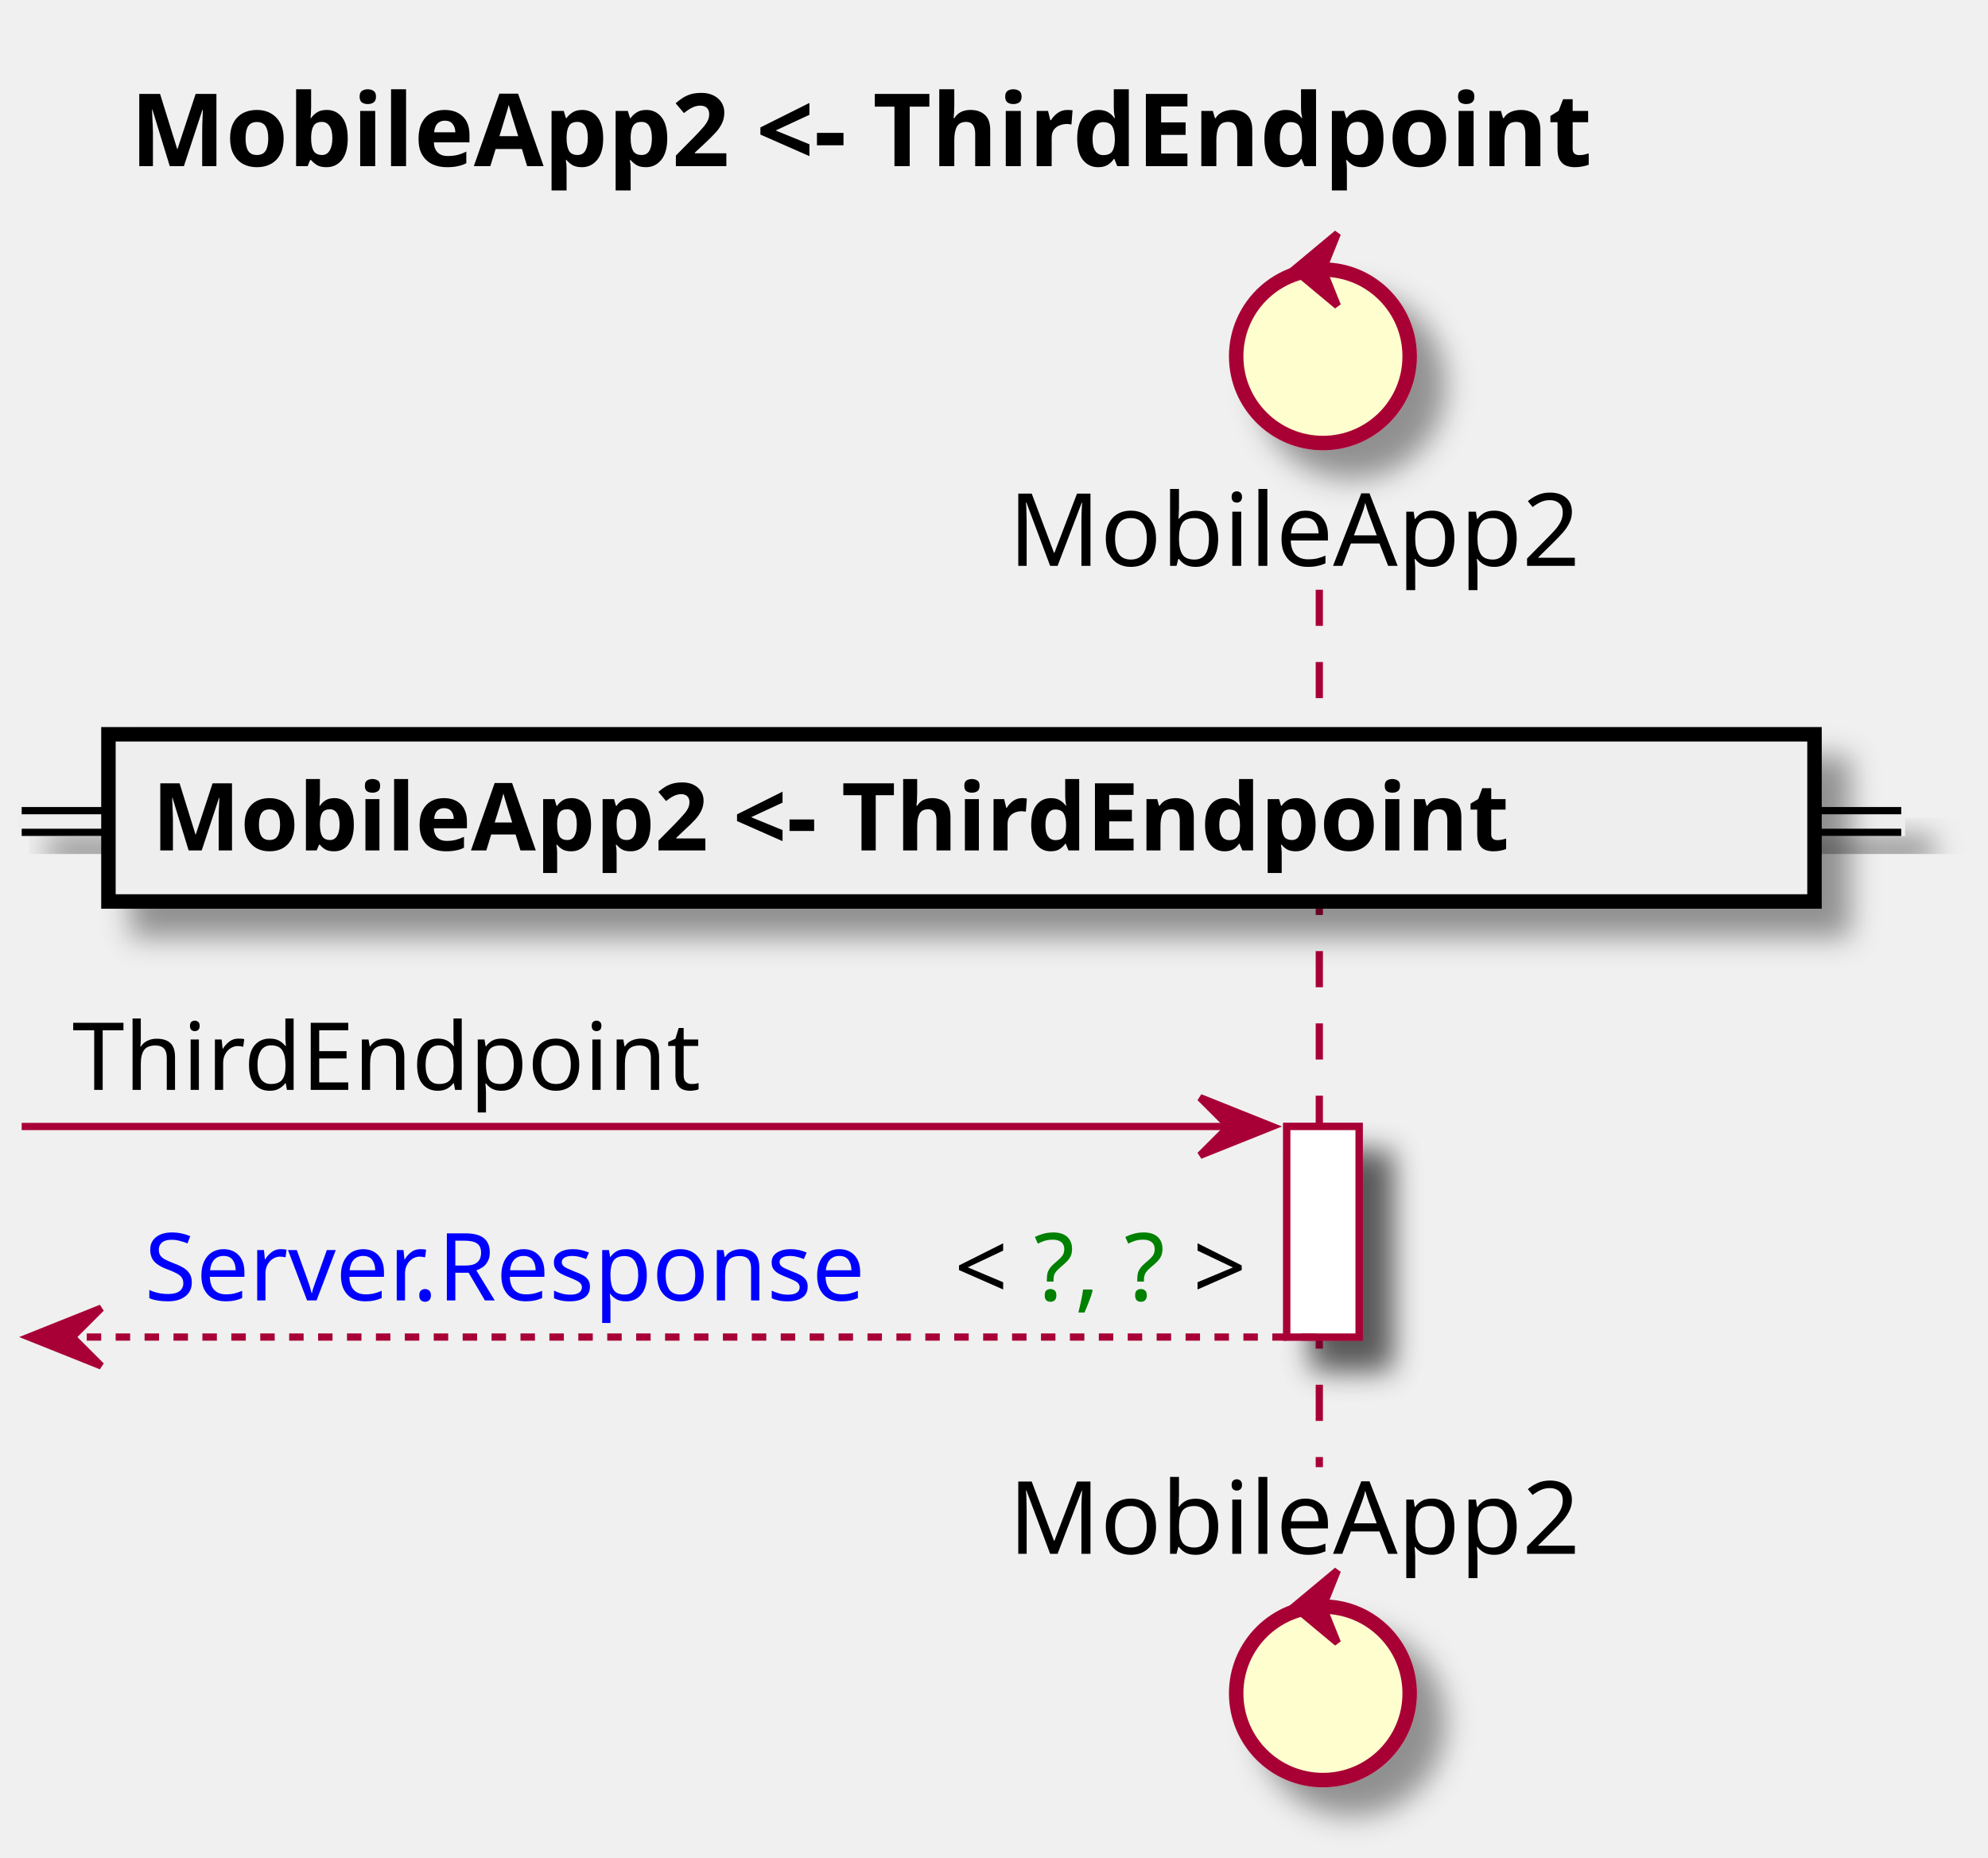
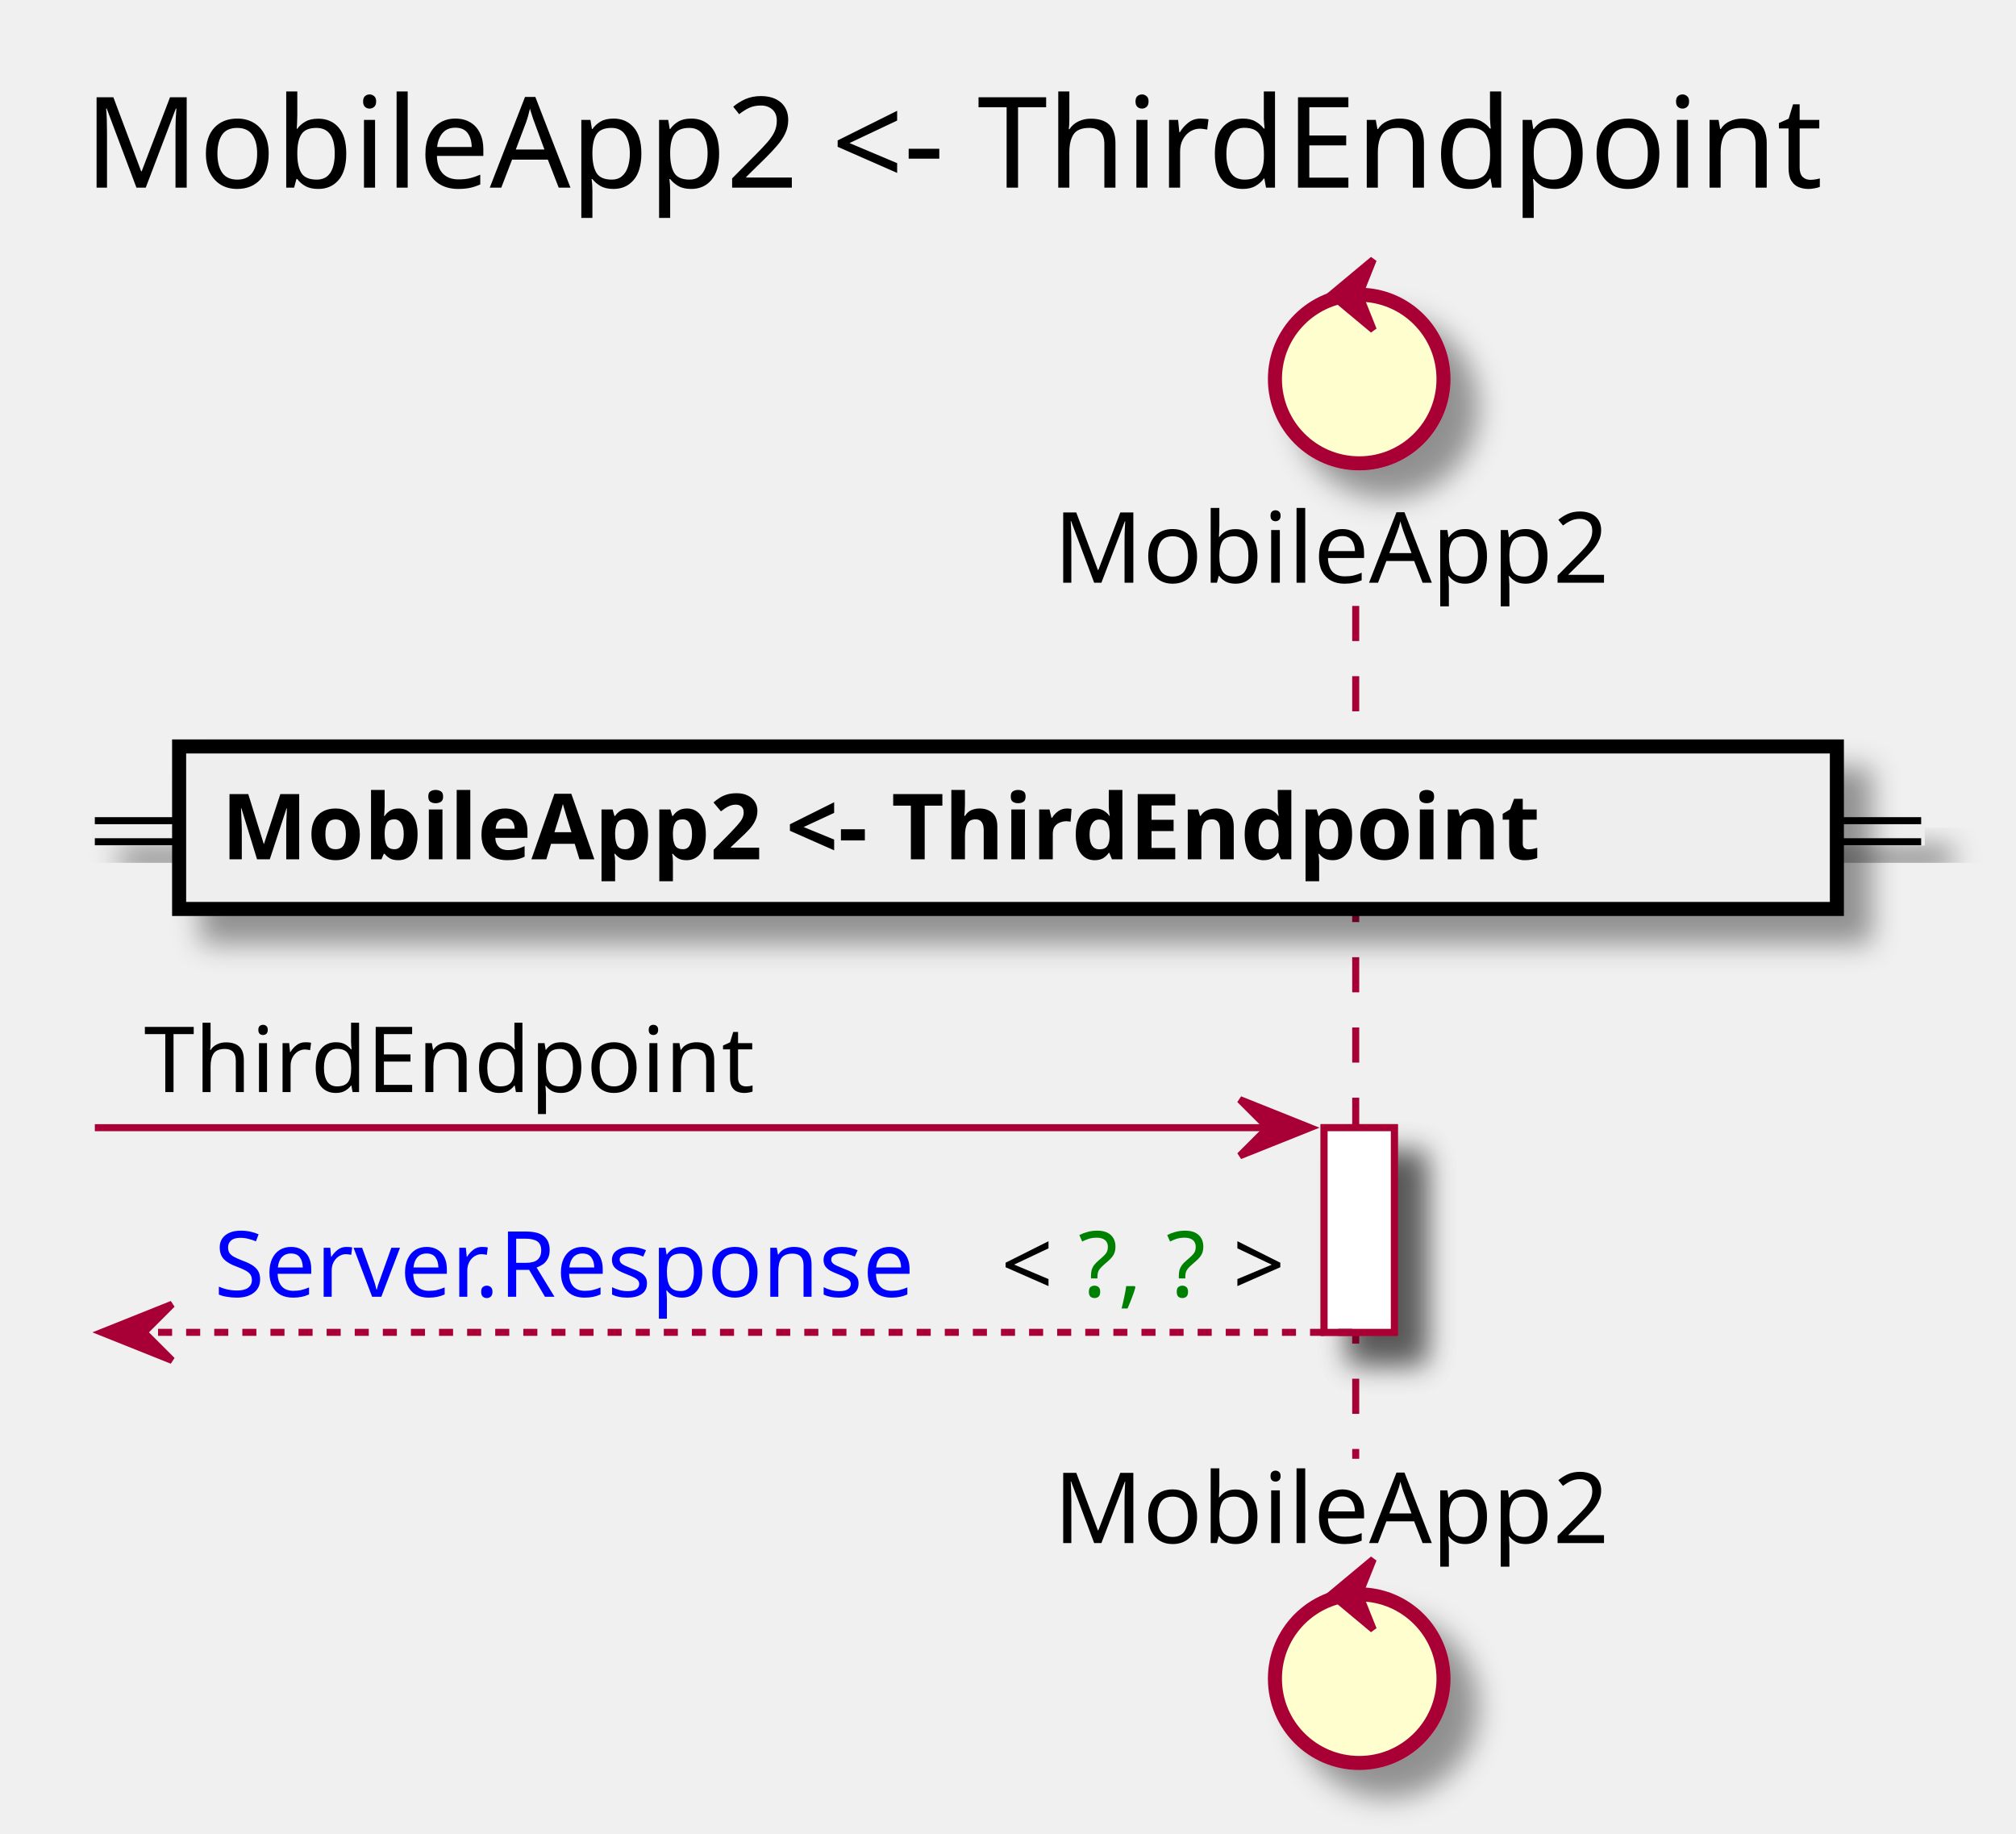
- <svg xmlns="http://www.w3.org/2000/svg" contentScriptType="application/ecmascript" contentStyleType="text/css" height="257px" preserveAspectRatio="none" style="width:275px;height:257px;" version="1.1" viewBox="0 0 275 257" width="275px" zoomAndPan="magnify">
+ <svg xmlns="http://www.w3.org/2000/svg" contentScriptType="application/ecmascript" contentStyleType="text/css" height="261px" preserveAspectRatio="none" style="width:287px;height:261px;" version="1.1" viewBox="0 0 287 261" width="287px" zoomAndPan="magnify">
  <defs>
    <filter height="300%" id="fur3wgmt7maq5" width="300%" x="-1" y="-1">
      <feGaussianBlur result="blurOut" stdDeviation="2.0" />
      <feColorMatrix in="blurOut" result="blurOut2" type="matrix" values="0 0 0 0 0 0 0 0 0 0 0 0 0 0 0 0 0 0 .4 0" />
      <feOffset dx="4.0" dy="4.0" in="blurOut2" result="blurOut3" />
      <feBlend in="SourceGraphic" in2="blurOut3" mode="normal" />
    </filter>
  </defs>
  <g>
-     <text fill="#000000" font-family="sans-serif" font-size="14" font-weight="bold" lengthAdjust="spacingAndGlyphs" textLength="230" x="18" y="22.995">MobileApp2 &lt;- ThirdEndpoint</text>
-     <rect fill="#FFFFFF" filter="url(#fur3wgmt7maq5)" height="29.133" style="stroke: #A80036; stroke-width: 1.0;" width="10" x="178" y="155.859" />
-     <line style="stroke: #A80036; stroke-width: 1.0; stroke-dasharray: 5.0,5.0;" x1="182.5" x2="182.5" y1="81.594" y2="202.992" />
-     <text fill="#000000" font-family="sans-serif" font-size="14" lengthAdjust="spacingAndGlyphs" textLength="81" x="139.5" y="78.292">MobileApp2</text>
-     <ellipse cx="183" cy="49.297" fill="#FEFECE" filter="url(#fur3wgmt7maq5)" rx="12" ry="12" style="stroke: #A80036; stroke-width: 2.0;" />
-     <polygon fill="#A80036" points="179,37.297,185,32.297,183,37.297,185,42.297,179,37.297" style="stroke: #A80036; stroke-width: 1.0;" />
-     <text fill="#000000" font-family="sans-serif" font-size="14" lengthAdjust="spacingAndGlyphs" textLength="81" x="139.5" y="214.987">MobileApp2</text>
-     <ellipse cx="183" cy="234.289" fill="#FEFECE" filter="url(#fur3wgmt7maq5)" rx="12" ry="12" style="stroke: #A80036; stroke-width: 2.0;" />
-     <polygon fill="#A80036" points="179,222.289,185,217.289,183,222.289,185,227.289,179,222.289" style="stroke: #A80036; stroke-width: 1.0;" />
-     <rect fill="#FFFFFF" filter="url(#fur3wgmt7maq5)" height="29.133" style="stroke: #A80036; stroke-width: 1.0;" width="10" x="178" y="155.859" />
-     <rect fill="#EEEEEE" filter="url(#fur3wgmt7maq5)" height="3" style="stroke: #EEEEEE; stroke-width: 1.0;" width="260" x="3" y="112.16" />
-     <line style="stroke: #000000; stroke-width: 1.0;" x1="3" x2="263" y1="112.16" y2="112.16" />
-     <line style="stroke: #000000; stroke-width: 1.0;" x1="3" x2="263" y1="115.16" y2="115.16" />
-     <rect fill="#EEEEEE" filter="url(#fur3wgmt7maq5)" height="23.133" style="stroke: #000000; stroke-width: 2.0;" width="236" x="15" y="101.594" />
-     <text fill="#000000" font-family="sans-serif" font-size="13" font-weight="bold" lengthAdjust="spacingAndGlyphs" textLength="217" x="21" y="117.661">MobileApp2 &lt;- ThirdEndpoint</text>
-     <polygon fill="#A80036" points="166,151.859,176,155.859,166,159.859,170,155.859" style="stroke: #A80036; stroke-width: 1.0;" />
-     <line style="stroke: #A80036; stroke-width: 1.0;" x1="3" x2="172" y1="155.859" y2="155.859" />
-     <text fill="#000000" font-family="sans-serif" font-size="13" lengthAdjust="spacingAndGlyphs" textLength="87" x="10" y="150.793">ThirdEndpoint</text>
-     <polygon fill="#A80036" points="14,180.992,4,184.992,14,188.992,10,184.992" style="stroke: #A80036; stroke-width: 1.0;" />
-     <line style="stroke: #A80036; stroke-width: 1.0; stroke-dasharray: 2.0,2.0;" x1="8" x2="182" y1="184.992" y2="184.992" />
-     <text fill="#0000FF" font-family="sans-serif" font-size="13" lengthAdjust="spacingAndGlyphs" textLength="108" x="20" y="179.926">Server.Response</text>
-     <text fill="#000000" font-family="sans-serif" font-size="13" lengthAdjust="spacingAndGlyphs" textLength="11" x="132" y="179.926">&lt;</text>
-     <text fill="#008000" font-family="sans-serif" font-size="13" lengthAdjust="spacingAndGlyphs" textLength="22" x="143" y="179.926">?, ?</text>
-     <text fill="#000000" font-family="sans-serif" font-size="13" lengthAdjust="spacingAndGlyphs" textLength="11" x="165" y="179.926">&gt;</text>
+     <text fill="#000000" font-family="sans-serif" font-size="18" lengthAdjust="spacingAndGlyphs" textLength="263" x="12" y="26.708">MobileApp2 &lt;- ThirdEndpoint</text>
+     <rect fill="#FFFFFF" filter="url(#fur3wgmt7maq5)" height="29.133" style="stroke: #A80036; stroke-width: 1.0;" width="10" x="188.5" y="160.516" />
+     <line style="stroke: #A80036; stroke-width: 1.0; stroke-dasharray: 5.0,5.0;" x1="193" x2="193" y1="86.25" y2="207.648" />
+     <text fill="#000000" font-family="sans-serif" font-size="14" lengthAdjust="spacingAndGlyphs" textLength="81" x="150" y="82.948">MobileApp2</text>
+     <ellipse cx="193.5" cy="53.953" fill="#FEFECE" filter="url(#fur3wgmt7maq5)" rx="12" ry="12" style="stroke: #A80036; stroke-width: 2.0;" />
+     <polygon fill="#A80036" points="189.5,41.953,195.5,36.953,193.5,41.953,195.5,46.953,189.5,41.953" style="stroke: #A80036; stroke-width: 1.0;" />
+     <text fill="#000000" font-family="sans-serif" font-size="14" lengthAdjust="spacingAndGlyphs" textLength="81" x="150" y="219.644">MobileApp2</text>
+     <ellipse cx="193.5" cy="238.945" fill="#FEFECE" filter="url(#fur3wgmt7maq5)" rx="12" ry="12" style="stroke: #A80036; stroke-width: 2.0;" />
+     <polygon fill="#A80036" points="189.5,226.945,195.5,221.945,193.5,226.945,195.5,231.945,189.5,226.945" style="stroke: #A80036; stroke-width: 1.0;" />
+     <rect fill="#FFFFFF" filter="url(#fur3wgmt7maq5)" height="29.133" style="stroke: #A80036; stroke-width: 1.0;" width="10" x="188.5" y="160.516" />
+     <rect fill="#EEEEEE" filter="url(#fur3wgmt7maq5)" height="3" style="stroke: #EEEEEE; stroke-width: 1.0;" width="260" x="13.5" y="116.816" />
+     <line style="stroke: #000000; stroke-width: 1.0;" x1="13.5" x2="273.5" y1="116.816" y2="116.816" />
+     <line style="stroke: #000000; stroke-width: 1.0;" x1="13.5" x2="273.5" y1="119.816" y2="119.816" />
+     <rect fill="#EEEEEE" filter="url(#fur3wgmt7maq5)" height="23.133" style="stroke: #000000; stroke-width: 2.0;" width="236" x="25.5" y="106.25" />
+     <text fill="#000000" font-family="sans-serif" font-size="13" font-weight="bold" lengthAdjust="spacingAndGlyphs" textLength="217" x="31.5" y="122.317">MobileApp2 &lt;- ThirdEndpoint</text>
+     <polygon fill="#A80036" points="176.5,156.516,186.5,160.516,176.5,164.516,180.5,160.516" style="stroke: #A80036; stroke-width: 1.0;" />
+     <line style="stroke: #A80036; stroke-width: 1.0;" x1="13.5" x2="182.5" y1="160.516" y2="160.516" />
+     <text fill="#000000" font-family="sans-serif" font-size="13" lengthAdjust="spacingAndGlyphs" textLength="87" x="20.5" y="155.45">ThirdEndpoint</text>
+     <polygon fill="#A80036" points="24.5,185.648,14.5,189.648,24.5,193.648,20.5,189.648" style="stroke: #A80036; stroke-width: 1.0;" />
+     <line style="stroke: #A80036; stroke-width: 1.0; stroke-dasharray: 2.0,2.0;" x1="18.5" x2="192.5" y1="189.648" y2="189.648" />
+     <text fill="#0000FF" font-family="sans-serif" font-size="13" lengthAdjust="spacingAndGlyphs" textLength="108" x="30.5" y="184.583">Server.Response</text>
+     <text fill="#000000" font-family="sans-serif" font-size="13" lengthAdjust="spacingAndGlyphs" textLength="11" x="142.5" y="184.583">&lt;</text>
+     <text fill="#008000" font-family="sans-serif" font-size="13" lengthAdjust="spacingAndGlyphs" textLength="22" x="153.5" y="184.583">?, ?</text>
+     <text fill="#000000" font-family="sans-serif" font-size="13" lengthAdjust="spacingAndGlyphs" textLength="11" x="175.5" y="184.583">&gt;</text>
  </g>
</svg>
